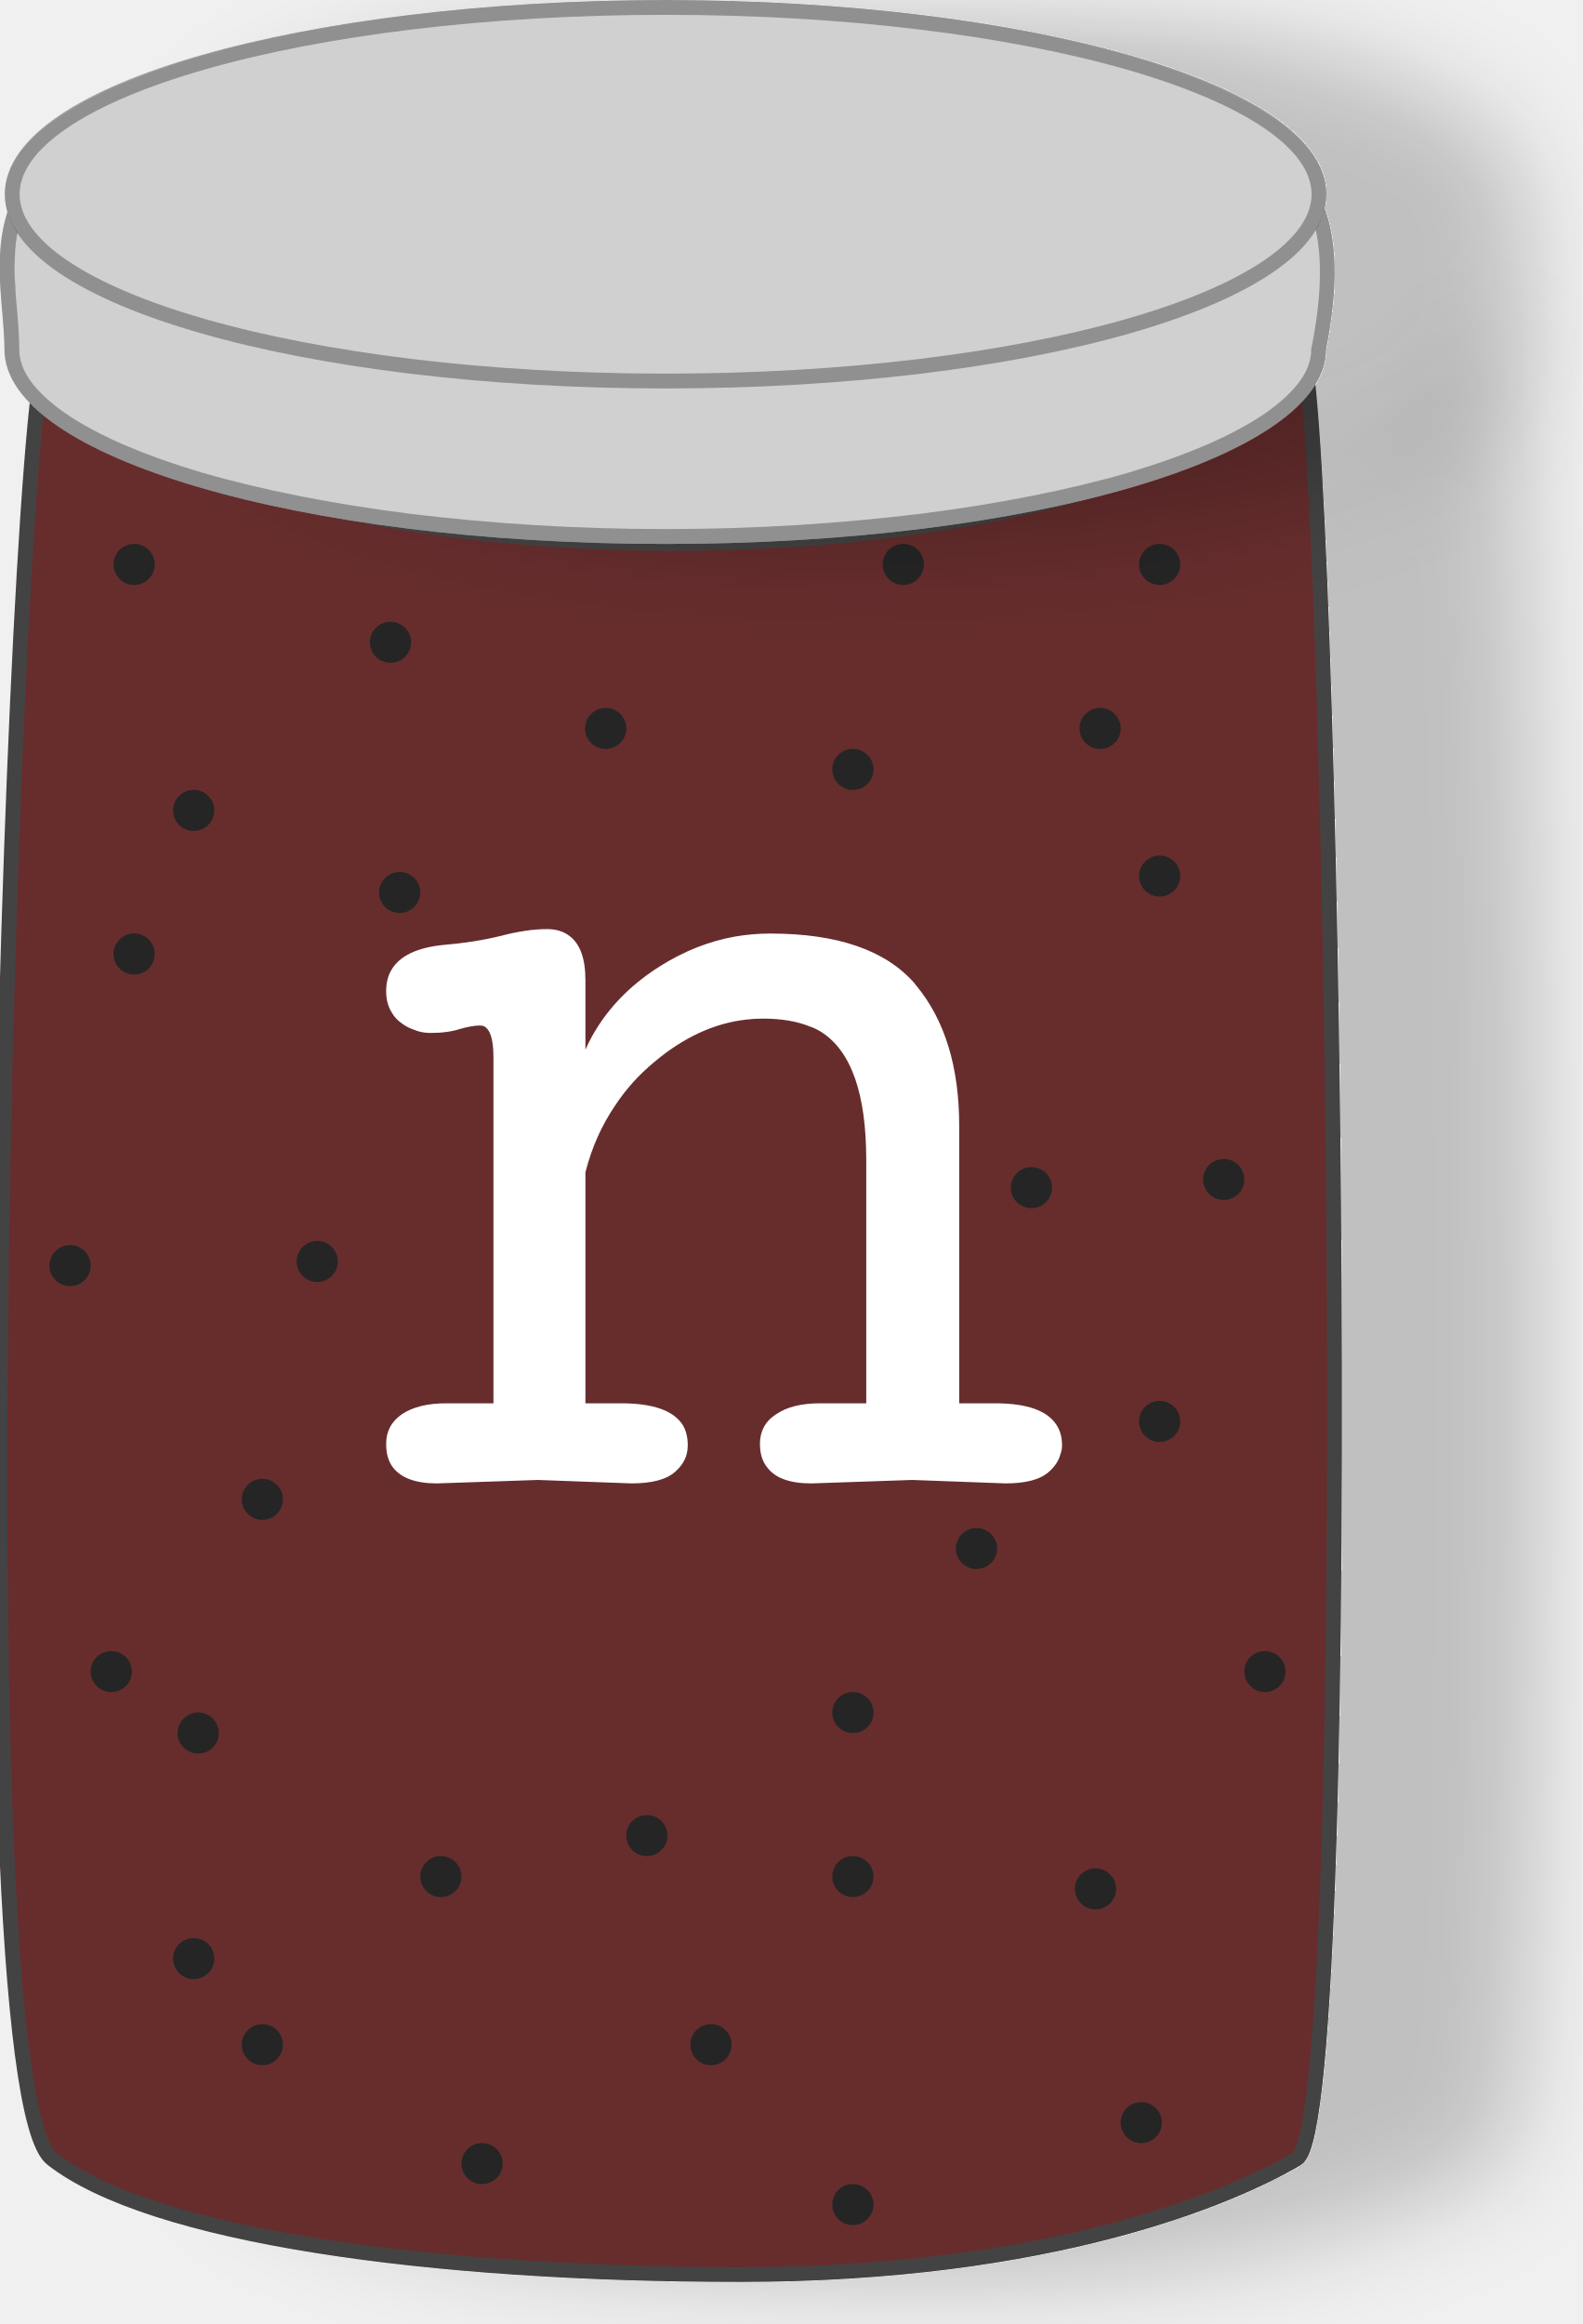
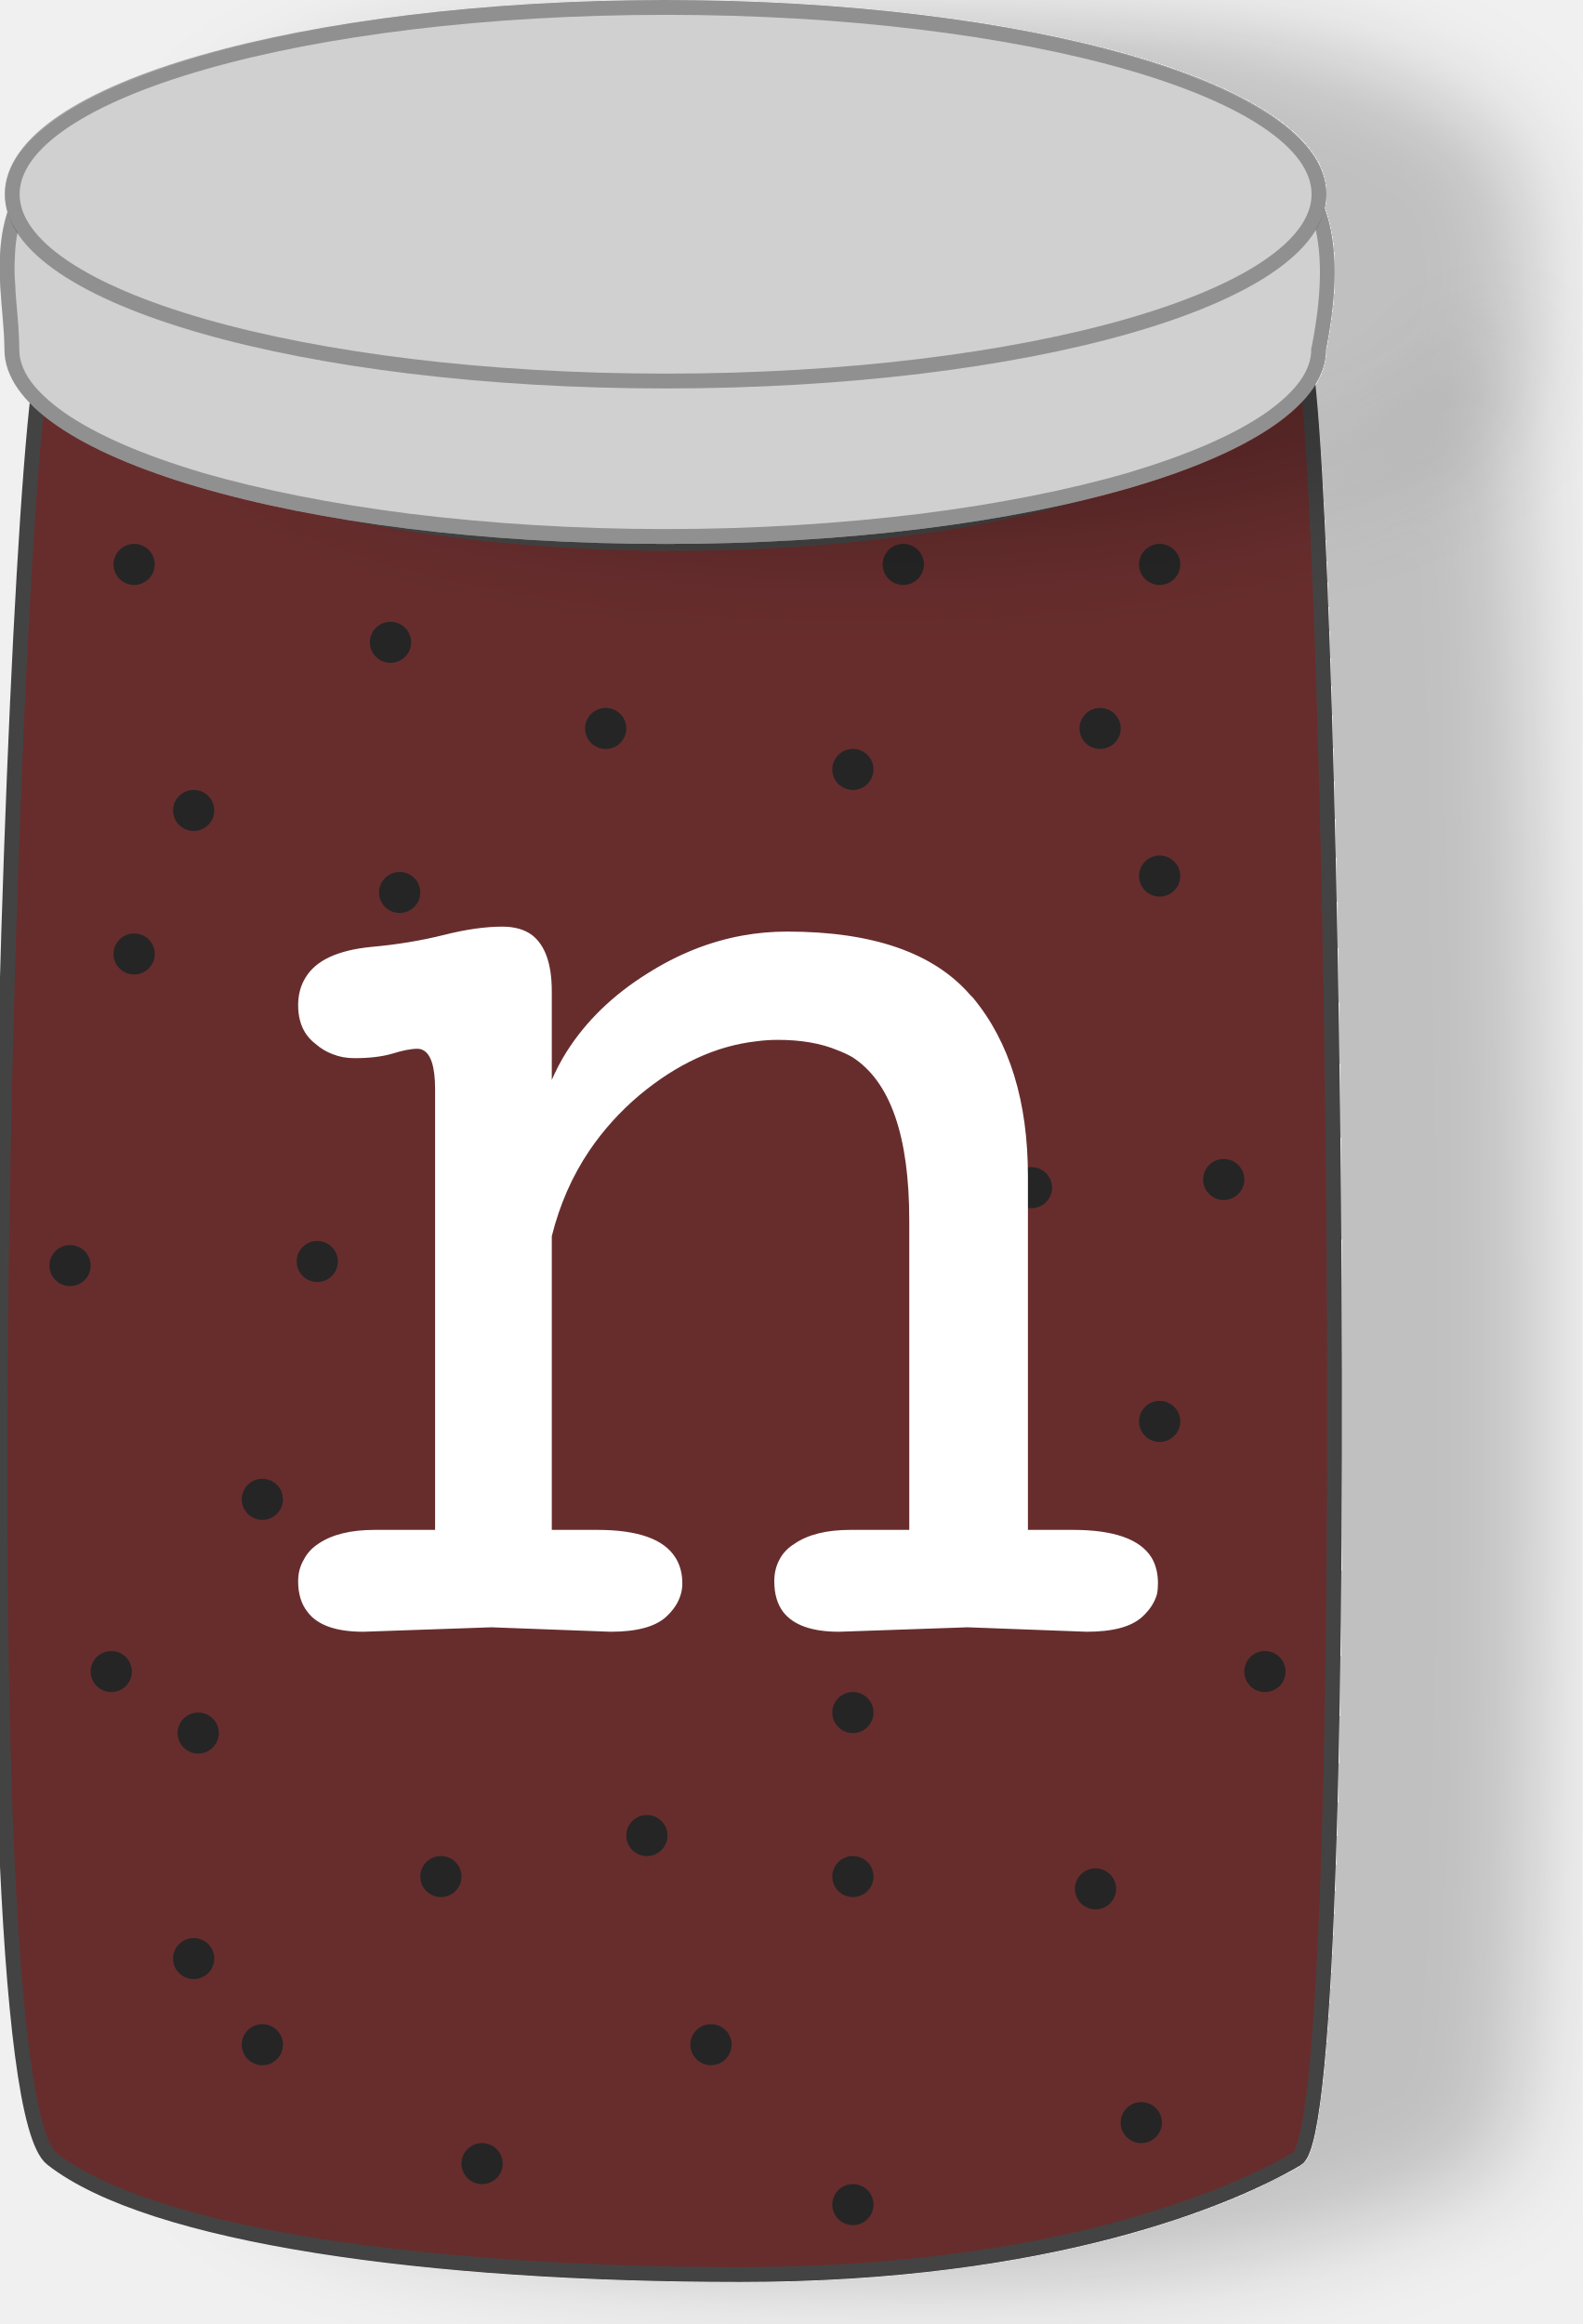
<svg xmlns="http://www.w3.org/2000/svg" width="32" height="47" viewBox="0 0 32 47" fill="none">
  <defs>
    <filter id="filter_70_294_dd" x="-0.152" y="3.85" width="34.303" height="45.3" filterUnits="userSpaceOnUse" color-interpolation-filters="sRGB">
      <feFlood flood-opacity="0" result="BackgroundImageFix" />
      <feColorMatrix in="SourceAlpha" type="matrix" values="0 0 0 0 0 0 0 0 0 0 0 0 0 0 0 0 0 0 127 0" result="hardAlpha" />
      <feOffset dx="4" dy="0" />
      <feGaussianBlur stdDeviation="1" />
      <feComposite in2="hardAlpha" operator="out" k2="-1" k3="1" />
      <feColorMatrix type="matrix" values="0 0 0 0 0 0 0 0 0 0 0 0 0 0 0 0 0 0 0.2 0" />
      <feBlend mode="normal" in2="BackgroundImageFix" result="effect_dropShadow_1" />
      <feBlend mode="normal" in="SourceGraphic" in2="effect_dropShadow_1" result="shape" />
    </filter>
    <filter id="filter_70_329_dd" x="0" y="-3" width="34" height="17" filterUnits="userSpaceOnUse" color-interpolation-filters="sRGB">
      <feFlood flood-opacity="0" result="BackgroundImageFix" />
      <feColorMatrix in="SourceAlpha" type="matrix" values="0 0 0 0 0 0 0 0 0 0 0 0 0 0 0 0 0 0 127 0" result="hardAlpha" />
      <feOffset dx="4" dy="0" />
      <feGaussianBlur stdDeviation="1" />
      <feComposite in2="hardAlpha" operator="out" k2="-1" k3="1" />
      <feColorMatrix type="matrix" values="0 0 0 0 0 0 0 0 0 0 0 0 0 0 0 0 0 0 0.2 0" />
      <feBlend mode="normal" in2="BackgroundImageFix" result="effect_dropShadow_1" />
      <feBlend mode="normal" in="SourceGraphic" in2="effect_dropShadow_1" result="shape" />
    </filter>
    <clipPath id="clip70_293">
-       <rect id="банка7" width="32" height="47" fill="white" fill-opacity="0" />
+       <rect id="bankaN" width="32" height="47" fill="white" fill-opacity="0" />
    </clipPath>
  </defs>
-   <rect id="банка7" width="32" height="47" fill="#FFFFFF" fill-opacity="0" />
+   <rect id="bankaN" width="32" height="47" fill="#FFFFFF" fill-opacity="0" />
  <g clip-path="url(#clip70_293)">
    <g filter="url(#filter_70_294_dd)">
      <path id="Прямоугольник 32" d="M1.05 7.1C1.71 9.43 7.34 10.99 13.64 10.99C19.93 10.99 25.57 9.43 26.23 7.1C26.89 4.77 27.55 42.88 26.23 43.66C24.91 44.44 21.26 46 14.97 46C8.67 46 3.04 45.22 1.05 43.66C-0.94 42.11 0.38 4.77 1.05 7.1Z" fill="#672D2D" fill-opacity="1" fill-rule="evenodd" />
      <path id="Прямоугольник 32" d="M26.23 43.66C24.91 44.44 21.26 46 14.97 46C8.67 46 3.04 45.22 1.05 43.66C-0.94 42.11 0.38 4.77 1.05 7.1C1.71 9.43 7.34 10.99 13.64 10.99C19.93 10.99 25.57 9.43 26.23 7.1C26.89 4.77 27.55 42.88 26.23 43.66Z" stroke="#444343" stroke-opacity="1" stroke-width="0.3" />
    </g>
    <ellipse id="Эллипс 15" cx="5.306" cy="41.351" rx="0.417" ry="0.415" fill="#252525" fill-opacity="1" />
    <ellipse id="Эллипс 15" cx="19.75" cy="31.317" rx="0.417" ry="0.415" fill="#252525" fill-opacity="1" />
    <ellipse id="Эллипс 15" cx="22.157" cy="38.2" rx="0.417" ry="0.415" fill="#252525" fill-opacity="1" />
    <ellipse id="Эллипс 15" cx="14.38" cy="41.351" rx="0.417" ry="0.415" fill="#252525" fill-opacity="1" />
    <ellipse id="Эллипс 15" cx="4.009" cy="35.049" rx="0.417" ry="0.415" fill="#252525" fill-opacity="1" />
    <ellipse id="Эллипс 15" cx="23.454" cy="28.746" rx="0.417" ry="0.415" fill="#252525" fill-opacity="1" />
    <ellipse id="Эллипс 15" cx="20.861" cy="24.019" rx="0.417" ry="0.415" fill="#252525" fill-opacity="1" />
    <ellipse id="Эллипс 15" cx="18.917" cy="27.171" rx="0.417" ry="0.415" fill="#252525" fill-opacity="1" />
    <ellipse id="Эллипс 15" cx="1.417" cy="25.595" rx="0.417" ry="0.415" fill="#252525" fill-opacity="1" />
    <ellipse id="Эллипс 15" cx="2.713" cy="19.293" rx="0.417" ry="0.415" fill="#252525" fill-opacity="1" />
    <ellipse id="Эллипс 15" cx="17.25" cy="34.634" rx="0.417" ry="0.415" fill="#252525" fill-opacity="1" />
    <ellipse id="Эллипс 15" cx="5.306" cy="30.322" rx="0.417" ry="0.415" fill="#252525" fill-opacity="1" />
    <ellipse id="Эллипс 15" cx="23.454" cy="17.717" rx="0.417" ry="0.415" fill="#252525" fill-opacity="1" />
    <ellipse id="Эллипс 15" cx="23.454" cy="11.415" rx="0.417" ry="0.415" fill="#252525" fill-opacity="1" />
    <ellipse id="Эллипс 15" cx="18.269" cy="11.415" rx="0.417" ry="0.415" fill="#252525" fill-opacity="1" />
    <ellipse id="Эллипс 15" cx="12.25" cy="14.732" rx="0.417" ry="0.415" fill="#252525" fill-opacity="1" />
    <ellipse id="Эллипс 15" cx="7.898" cy="12.99" rx="0.417" ry="0.415" fill="#252525" fill-opacity="1" />
    <ellipse id="Эллипс 15" cx="2.713" cy="11.415" rx="0.417" ry="0.415" fill="#252525" fill-opacity="1" />
    <ellipse id="Эллипс 15" cx="13.083" cy="37.122" rx="0.417" ry="0.415" fill="#252525" fill-opacity="1" />
    <ellipse id="Эллипс 15" cx="9.75" cy="43.756" rx="0.417" ry="0.415" fill="#252525" fill-opacity="1" />
    <ellipse id="Эллипс 15" cx="17.25" cy="44.585" rx="0.417" ry="0.415" fill="#252525" fill-opacity="1" />
    <ellipse id="Эллипс 15" cx="23.083" cy="42.927" rx="0.417" ry="0.415" fill="#252525" fill-opacity="1" />
    <ellipse id="Эллипс 15" cx="8.917" cy="37.951" rx="0.417" ry="0.415" fill="#252525" fill-opacity="1" />
    <ellipse id="Эллипс 15" cx="17.25" cy="37.951" rx="0.417" ry="0.415" fill="#252525" fill-opacity="1" />
    <ellipse id="Эллипс 15" cx="25.583" cy="33.805" rx="0.417" ry="0.415" fill="#252525" fill-opacity="1" />
    <ellipse id="Эллипс 15" cx="24.75" cy="23.854" rx="0.417" ry="0.415" fill="#252525" fill-opacity="1" />
    <ellipse id="Эллипс 15" cx="8.083" cy="18.049" rx="0.417" ry="0.415" fill="#252525" fill-opacity="1" />
    <ellipse id="Эллипс 15" cx="2.25" cy="33.805" rx="0.417" ry="0.415" fill="#252525" fill-opacity="1" />
    <ellipse id="Эллипс 15" cx="3.917" cy="39.61" rx="0.417" ry="0.415" fill="#252525" fill-opacity="1" />
    <ellipse id="Эллипс 15" cx="6.417" cy="25.512" rx="0.417" ry="0.415" fill="#252525" fill-opacity="1" />
    <ellipse id="Эллипс 15" cx="3.917" cy="16.39" rx="0.417" ry="0.415" fill="#252525" fill-opacity="1" />
    <ellipse id="Эллипс 15" cx="22.25" cy="14.732" rx="0.417" ry="0.415" fill="#252525" fill-opacity="1" />
    <ellipse id="Эллипс 15" cx="17.25" cy="15.561" rx="0.417" ry="0.415" fill="#252525" fill-opacity="1" />
    <g filter="url(#filter_70_329_dd)">
      <path id="Эллипс 14" d="M0.09 7.07C0.09 5.67 -0.81 3.05 2.91 2.35C4.98 1.96 10.81 3.14 13.46 3.14C20.84 3.14 28.23 6.1e-5 26.82 7.07C26.82 9.24 20.84 11 13.46 11C6.08 11 0.09 9.24 0.09 7.07Z" fill="#D0D0D0" fill-opacity="1" fill-rule="evenodd" />
      <path id="Эллипс 14" d="M26.82 7.07C26.82 9.24 20.84 11 13.46 11C6.08 11 0.09 9.24 0.09 7.07C0.09 6.85 0.07 6.61 0.05 6.36C-0.08 4.92 -0.25 2.94 2.91 2.35C4.12 2.12 6.62 2.43 9.01 2.73C10.71 2.94 12.36 3.14 13.46 3.14C15.33 3.14 17.2 2.94 18.92 2.75C24.02 2.2 27.87 1.79 26.82 7.07ZM26.52 7.04L26.52 7.07L26.52 7.07C26.52 7.5 26.21 7.92 25.6 8.35C24.95 8.8 24.02 9.2 22.82 9.56C21.61 9.91 20.2 10.19 18.62 10.39C16.98 10.59 15.26 10.7 13.46 10.7C11.66 10.7 9.93 10.59 8.29 10.39C6.71 10.19 5.31 9.91 4.09 9.56C2.89 9.2 1.96 8.8 1.31 8.35C0.7 7.92 0.39 7.5 0.39 7.07L0.39 7.07C0.39 6.92 0.38 6.67 0.35 6.33C0.33 6.09 0.31 5.91 0.31 5.78C0.29 5.57 0.29 5.39 0.3 5.22C0.31 4.81 0.39 4.46 0.52 4.16C0.56 4.08 0.6 4 0.65 3.92C0.8 3.67 1.01 3.45 1.28 3.27C1.7 2.99 2.26 2.78 2.96 2.65C3.47 2.55 4.32 2.55 5.49 2.64C5.97 2.68 6.53 2.74 7.18 2.81C7.58 2.85 8.17 2.93 8.97 3.02C10.1 3.16 10.92 3.26 11.43 3.31C12.28 3.4 12.96 3.44 13.46 3.44C14.29 3.44 15.23 3.4 16.27 3.31C16.88 3.26 17.78 3.18 18.95 3.05C19.79 2.96 20.4 2.9 20.79 2.86C21.44 2.8 22 2.77 22.46 2.75C23.59 2.71 24.46 2.8 25.08 3.01C25.42 3.12 25.71 3.27 25.93 3.46C26 3.52 26.07 3.59 26.13 3.66C26.27 3.82 26.38 4 26.47 4.2C26.75 4.86 26.77 5.8 26.53 7.01L26.52 7.04Z" fill="#434444" fill-opacity="0.451" fill-rule="evenodd" />
      <ellipse id="Эллипс 14" cx="13.462" cy="3.928" rx="13.365" ry="3.928" fill="#D0D0D0" fill-opacity="1" />
      <ellipse id="Эллипс 14" cx="13.462" cy="3.928" rx="13.215" ry="3.778" stroke="#434444" stroke-opacity="0.451" stroke-width="0.3" />
    </g>
-     <path id="n" d="M7.95 29.68Q8.2 30 8.84 30L10.88 29.93L12.77 30Q13.4 30 13.66 29.76Q13.84 29.6 13.89 29.4Q13.91 29.32 13.91 29.23Q13.91 28.99 13.81 28.82Q13.53 28.38 12.56 28.38L11.84 28.38L11.84 23.71Q12.03 22.96 12.44 22.36Q12.76 21.87 13.23 21.48Q14.12 20.73 15.09 20.62Q15.26 20.6 15.43 20.6Q15.99 20.6 16.38 20.76Q16.5 20.8 16.61 20.87Q17.52 21.45 17.52 23.46L17.52 28.38L16.59 28.38Q16.02 28.38 15.7 28.6Q15.53 28.71 15.45 28.86Q15.37 29.01 15.37 29.2Q15.37 29.5 15.52 29.68Q15.76 30 16.41 30L18.45 29.93L20.34 30Q20.96 30 21.22 29.76Q21.4 29.6 21.45 29.4Q21.48 29.32 21.48 29.23Q21.48 28.99 21.37 28.82Q21.09 28.38 20.12 28.38L19.4 28.38L19.4 22.77Q19.4 20.98 18.53 19.93Q18.51 19.91 18.5 19.89Q17.62 18.88 15.58 18.88Q15.22 18.88 14.87 18.94Q14.08 19.08 13.35 19.54Q12.54 20.05 12.08 20.78Q11.94 21 11.84 21.23L11.84 19.82Q11.84 19.17 11.52 18.93Q11.34 18.79 11.06 18.79Q10.65 18.79 10.12 18.93Q9.58 19.06 8.97 19.11Q8.17 19.19 7.92 19.61Q7.81 19.79 7.81 20.05Q7.81 20.29 7.92 20.47Q7.98 20.58 8.08 20.66Q8.21 20.77 8.36 20.82Q8.52 20.89 8.7 20.89Q9.06 20.89 9.3 20.81Q9.55 20.74 9.7 20.74Q9.75 20.74 9.78 20.75Q9.98 20.84 9.98 21.38L9.98 28.38L9.03 28.38Q8.46 28.38 8.13 28.6Q7.97 28.71 7.89 28.86Q7.81 29.01 7.81 29.2Q7.81 29.5 7.95 29.68Z" fill="#FFFFFF" fill-opacity="1" fill-rule="evenodd" />
+     <path id="n" d="M6.22 32.6Q6.52 33 7.35 33L9.94 32.91L12.35 33Q13.14 33 13.47 32.7Q13.7 32.49 13.77 32.24Q13.8 32.14 13.8 32.02Q13.8 31.72 13.66 31.5Q13.31 30.94 12.08 30.94L11.16 30.94L11.16 25Q11.4 24.04 11.92 23.27Q12.34 22.65 12.93 22.15Q14.07 21.2 15.29 21.06Q15.51 21.03 15.73 21.03Q16.44 21.03 16.94 21.24Q17.1 21.3 17.24 21.38Q18.39 22.12 18.39 24.68L18.39 30.94L17.2 30.94Q16.48 30.94 16.07 31.22Q15.86 31.35 15.76 31.55Q15.66 31.74 15.66 31.98Q15.66 32.36 15.84 32.6Q16.15 33 16.97 33L19.57 32.91L21.98 33Q22.77 33 23.1 32.7Q23.33 32.49 23.4 32.24Q23.42 32.14 23.42 32.02Q23.42 31.72 23.29 31.5Q22.94 30.94 21.7 30.94L20.79 30.94L20.79 23.79Q20.79 21.52 19.68 20.18Q19.66 20.16 19.63 20.13Q18.52 18.84 15.92 18.84Q15.46 18.84 15.02 18.92Q14.02 19.1 13.09 19.69Q12.05 20.34 11.46 21.27Q11.29 21.54 11.16 21.84L11.16 20.05Q11.16 19.22 10.76 18.91Q10.53 18.74 10.16 18.74Q9.64 18.74 8.97 18.91Q8.29 19.08 7.51 19.15Q6.49 19.25 6.18 19.77Q6.03 20.01 6.03 20.33Q6.03 20.65 6.17 20.88Q6.25 21.01 6.38 21.11Q6.54 21.25 6.73 21.32Q6.93 21.4 7.17 21.4Q7.62 21.4 7.93 21.31Q8.25 21.21 8.44 21.21Q8.5 21.21 8.54 21.23Q8.8 21.34 8.8 22.03L8.8 30.94L7.58 30.94Q6.85 30.94 6.44 31.22Q6.24 31.35 6.14 31.55Q6.03 31.74 6.03 31.98Q6.03 32.36 6.22 32.6Z" fill="#FFFFFF" fill-opacity="1" fill-rule="evenodd" />
  </g>
</svg>
